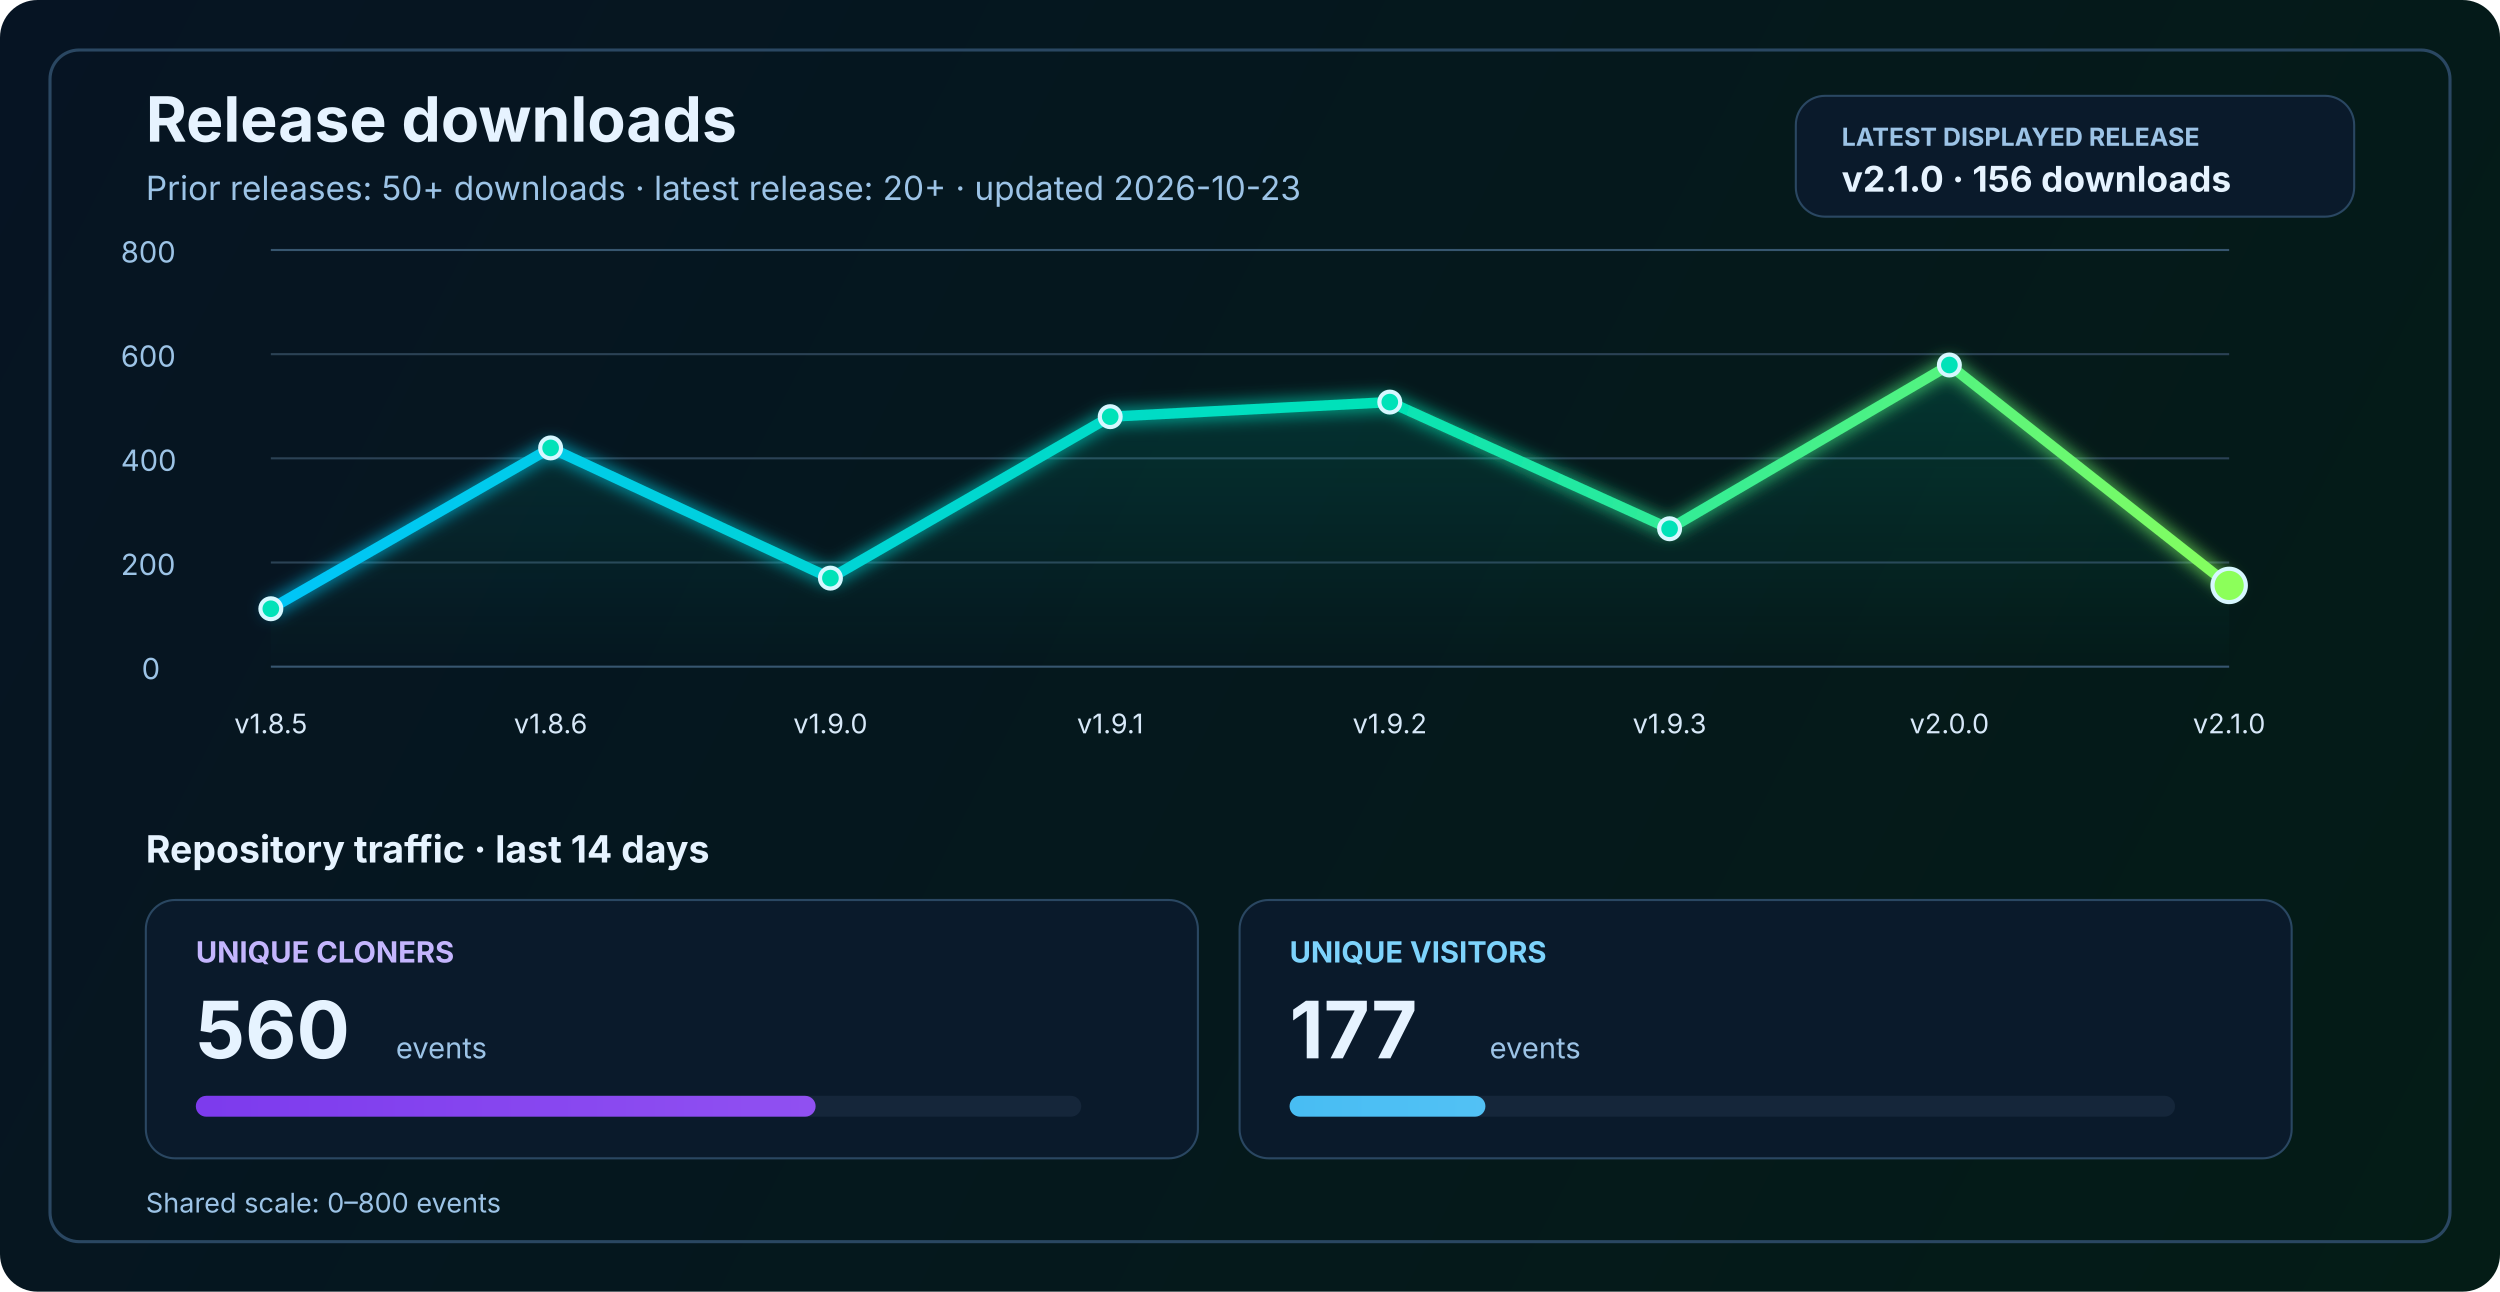
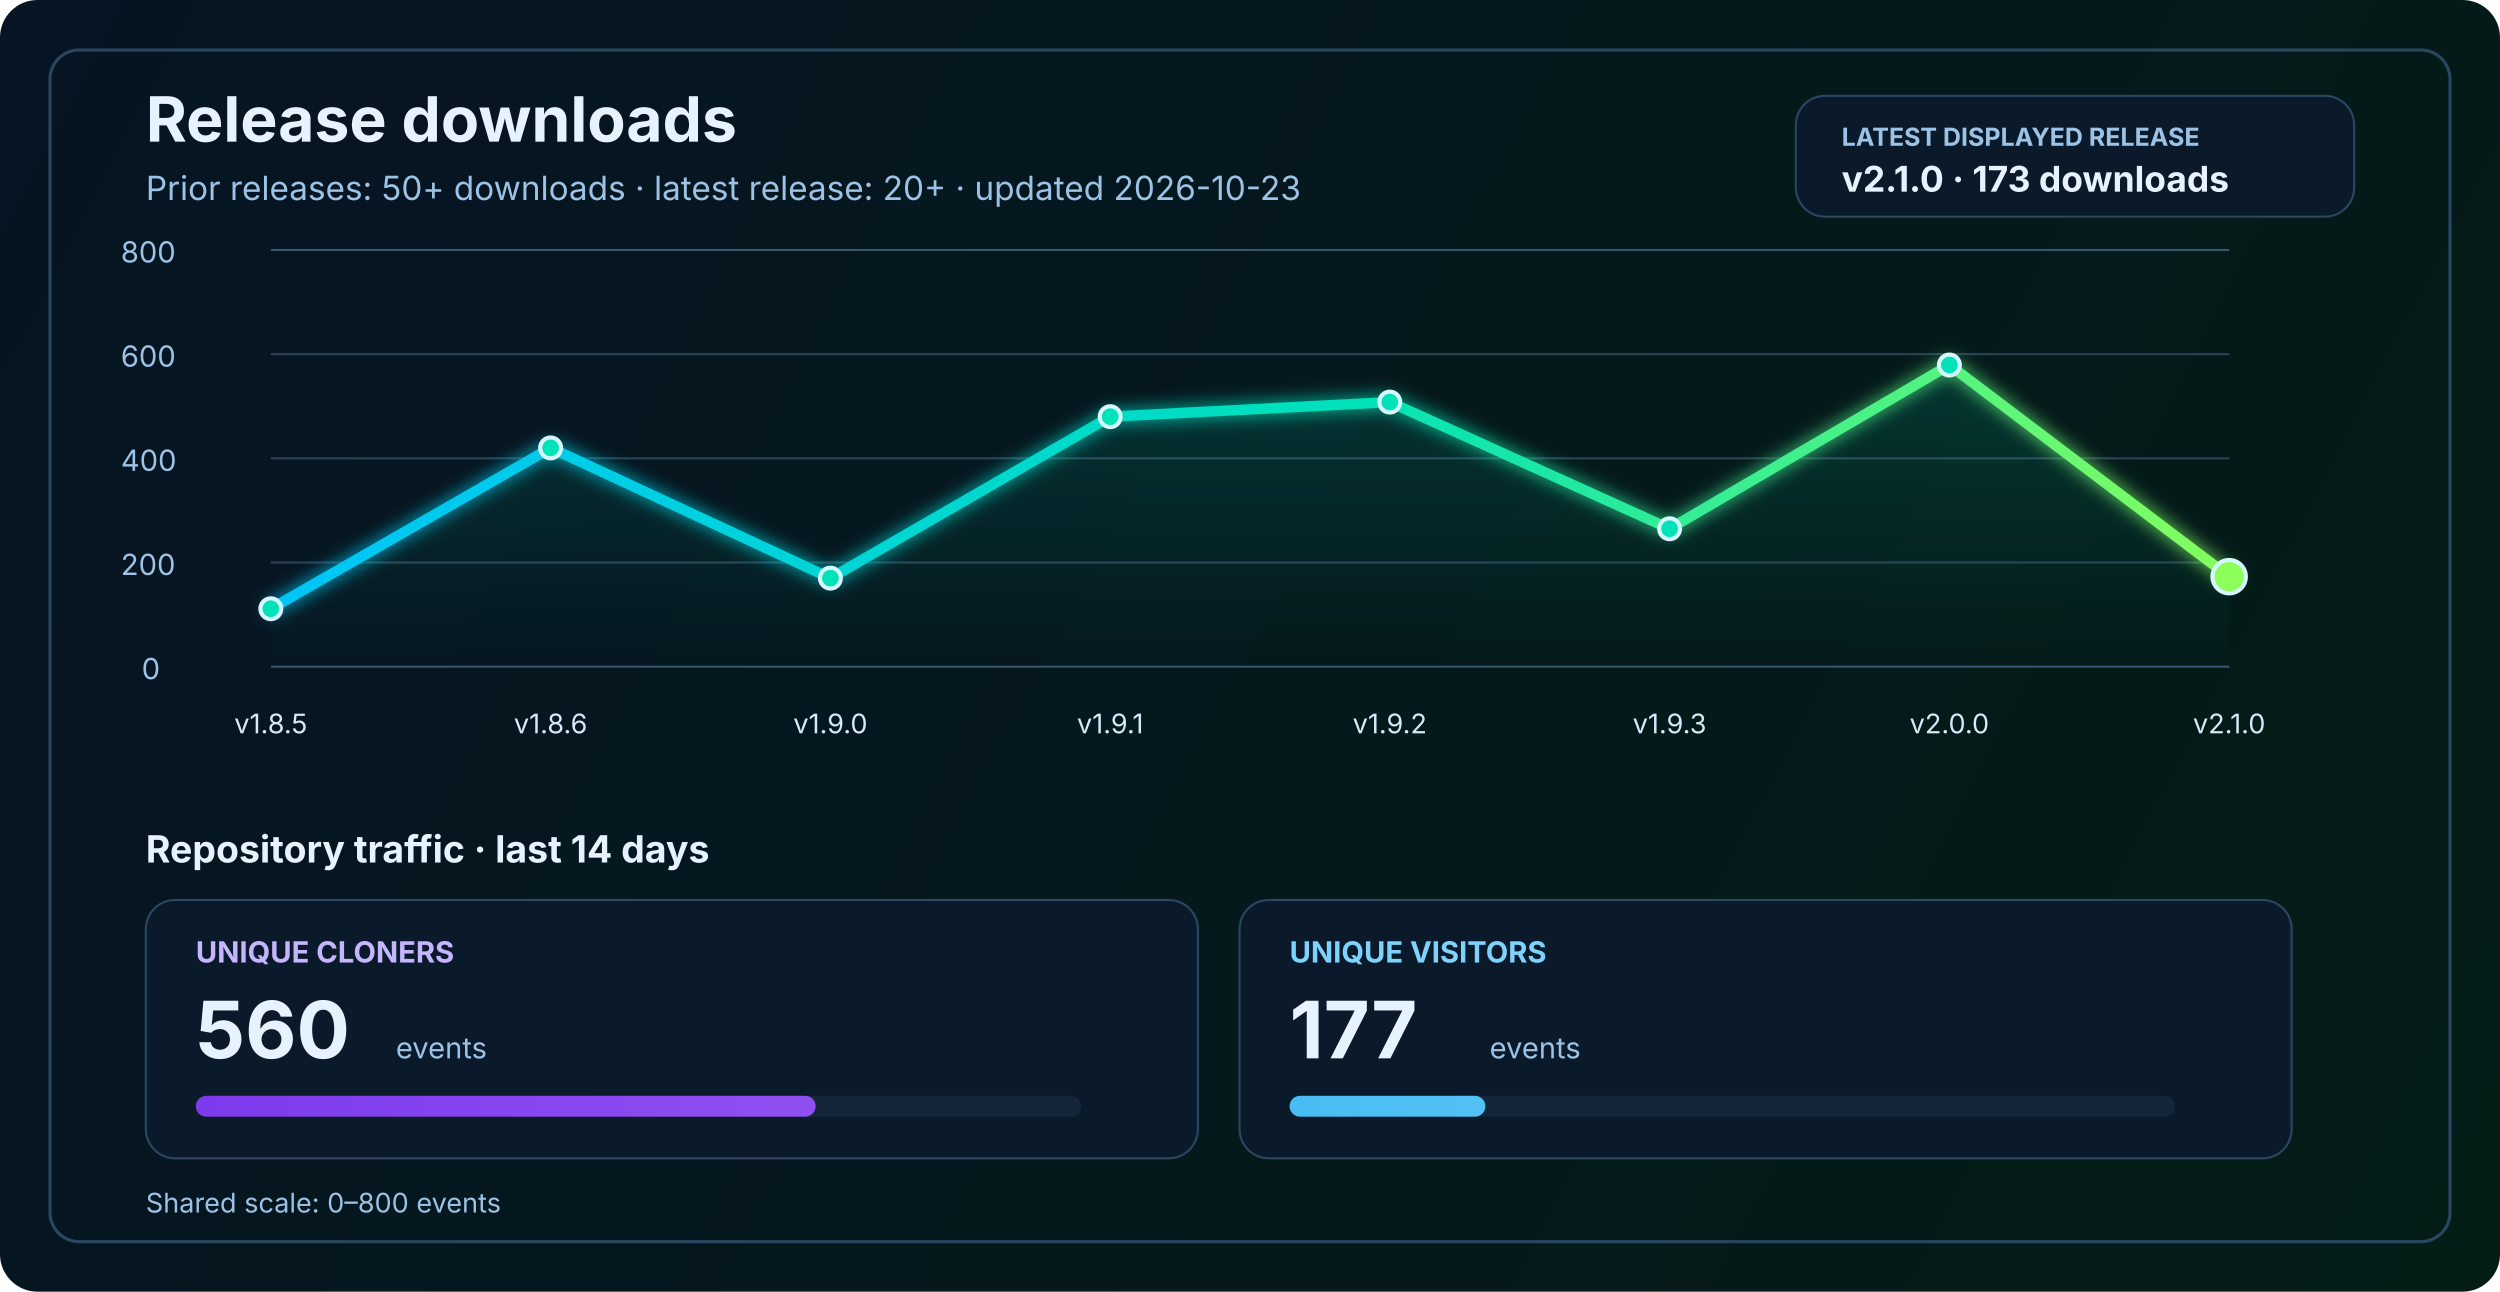
<svg xmlns="http://www.w3.org/2000/svg" width="1200" height="620" viewBox="0 0 1200 620" fill="none" role="img" aria-labelledby="title desc">
  <defs>
    <linearGradient id="bg" x1="0" y1="0" x2="1200" y2="620" gradientUnits="userSpaceOnUse">
      <stop stop-color="#061423" />
      <stop offset="1" stop-color="#041C16" />
    </linearGradient>
    <linearGradient id="line" x1="130" y1="86" x2="1070" y2="340" gradientUnits="userSpaceOnUse">
      <stop stop-color="#00C2FF" />
      <stop offset="0.55" stop-color="#00E2B8" />
      <stop offset="1" stop-color="#8CFF5A" />
    </linearGradient>
    <linearGradient id="area" x1="0" y1="120" x2="0" y2="320" gradientUnits="userSpaceOnUse">
      <stop stop-color="#00E2B8" stop-opacity="0.20" />
      <stop offset="1" stop-color="#00E2B8" stop-opacity="0" />
    </linearGradient>
    <linearGradient id="cloneFill" x1="86" y1="450" x2="1110" y2="450" gradientUnits="userSpaceOnUse">
      <stop stop-color="#7C3AED" />
      <stop offset="1" stop-color="#C084FC" />
    </linearGradient>
    <linearGradient id="viewFill" x1="86" y1="482" x2="1110" y2="482" gradientUnits="userSpaceOnUse">
      <stop stop-color="#0EA5E9" />
      <stop offset="1" stop-color="#7DD3FC" />
    </linearGradient>
    <filter id="glow" x="-50%" y="-50%" width="200%" height="200%">
      <feGaussianBlur stdDeviation="4" result="blur" />
      <feMerge>
        <feMergeNode in="blur" />
        <feMergeNode in="SourceGraphic" />
      </feMerge>
    </filter>
  </defs>
  <rect width="1200" height="620" rx="18" fill="url(#bg)" />
  <rect x="24" y="24" width="1152" height="572" rx="14" stroke="#2A4762" stroke-width="1.5" />
  <text x="70" y="68" fill="#E6F3FF" font-size="30" font-family="SF Pro Display, -apple-system, BlinkMacSystemFont, Segoe UI, sans-serif" font-weight="700">Release downloads</text>
  <text x="70" y="96" fill="#9CC3E6" font-size="16" font-family="SF Pro Text, -apple-system, BlinkMacSystemFont, Segoe UI, sans-serif">Prior releases: 50+ downloads · latest release: 20+ · updated 2026-10-23</text>
  <rect x="862" y="46" width="268" height="58" rx="14" fill="#0A1A2B" stroke="#2A4762" stroke-width="1" />
  <text x="884" y="70" fill="#9CC3E6" font-size="12" font-family="SF Pro Text, -apple-system, BlinkMacSystemFont, Segoe UI, sans-serif" font-weight="700">LATEST DISPLAYED RELEASE</text>
-   <text x="884" y="92" fill="#E6F3FF" font-size="17" font-family="SF Pro Text, -apple-system, BlinkMacSystemFont, Segoe UI, sans-serif" font-weight="700">v2.1.0 · 156 downloads</text>
+   <text x="884" y="92" fill="#E6F3FF" font-size="17" font-family="SF Pro Text, -apple-system, BlinkMacSystemFont, Segoe UI, sans-serif" font-weight="700">v2.1.0 · 173 downloads</text>
  <line x1="130" y1="320.0" x2="1070" y2="320.0" stroke="#37566F" stroke-width="1" />
  <line x1="130" y1="270.0" x2="1070" y2="270.0" stroke="#2B4255" stroke-width="1" />
  <line x1="130" y1="220.0" x2="1070" y2="220.0" stroke="#2B4255" stroke-width="1" />
  <line x1="130" y1="170.0" x2="1070" y2="170.0" stroke="#2B4255" stroke-width="1" />
  <line x1="130" y1="120.0" x2="1070" y2="120.0" stroke="#37566F" stroke-width="1" />
  <text x="68" y="326.0" fill="#9CC3E6" font-size="14" font-family="SF Pro Text, -apple-system, BlinkMacSystemFont, Segoe UI, sans-serif">0</text>
  <text x="58" y="276.0" fill="#9CC3E6" font-size="14" font-family="SF Pro Text, -apple-system, BlinkMacSystemFont, Segoe UI, sans-serif">200</text>
  <text x="58" y="226.0" fill="#9CC3E6" font-size="14" font-family="SF Pro Text, -apple-system, BlinkMacSystemFont, Segoe UI, sans-serif">400</text>
  <text x="58" y="176.0" fill="#9CC3E6" font-size="14" font-family="SF Pro Text, -apple-system, BlinkMacSystemFont, Segoe UI, sans-serif">600</text>
  <text x="58" y="126.0" fill="#9CC3E6" font-size="14" font-family="SF Pro Text, -apple-system, BlinkMacSystemFont, Segoe UI, sans-serif">800</text>
-   <path d="M 130.0 292.2 L 264.3 215.0 L 398.6 277.5 L 532.9 200.0 L 667.1 193.0 L 801.4 253.8 L 935.7 175.2 L 1070.0 281.0 L 1070 320 L 130 320 Z" fill="url(#area)" />
-   <polyline points="130.0,292.2 264.3,215.0 398.6,277.5 532.9,200.0 667.1,193.0 801.4,253.8 935.7,175.2 1070.0,281.0" fill="none" stroke="url(#line)" stroke-width="5" stroke-linecap="round" stroke-linejoin="round" filter="url(#glow)" />
+   <path d="M 130.0 292.2 L 264.3 215.0 L 398.6 277.5 L 532.9 200.0 L 667.1 193.0 L 801.4 253.8 L 935.7 175.2 L 1070.0 276.8 L 1070 320 L 130 320 Z" fill="url(#area)" />
+   <polyline points="130.0,292.2 264.3,215.0 398.6,277.5 532.9,200.0 667.1,193.0 801.4,253.8 935.7,175.2 1070.0,276.8" fill="none" stroke="url(#line)" stroke-width="5" stroke-linecap="round" stroke-linejoin="round" filter="url(#glow)" />
  <circle cx="130.0" cy="292.2" r="5" fill="#00E2B8" stroke="#D7F7FF" stroke-width="2" />
  <circle cx="264.3" cy="215.0" r="5" fill="#00E2B8" stroke="#D7F7FF" stroke-width="2" />
  <circle cx="398.6" cy="277.5" r="5" fill="#00E2B8" stroke="#D7F7FF" stroke-width="2" />
  <circle cx="532.9" cy="200.0" r="5" fill="#00E2B8" stroke="#D7F7FF" stroke-width="2" />
  <circle cx="667.1" cy="193.0" r="5" fill="#00E2B8" stroke="#D7F7FF" stroke-width="2" />
  <circle cx="801.4" cy="253.8" r="5" fill="#00E2B8" stroke="#D7F7FF" stroke-width="2" />
  <circle cx="935.7" cy="175.2" r="5" fill="#00E2B8" stroke="#D7F7FF" stroke-width="2" />
-   <circle cx="1070.0" cy="281.0" r="8" fill="#8CFF5A" stroke="#D7F7FF" stroke-width="2" />
+   <circle cx="1070.0" cy="276.8" r="8" fill="#8CFF5A" stroke="#D7F7FF" stroke-width="2" />
  <text x="130.0" y="352" text-anchor="middle" fill="#D7E8F8" font-size="13" font-family="SF Pro Text, -apple-system, BlinkMacSystemFont, Segoe UI, sans-serif">v1.8.5</text>
  <text x="264.3" y="352" text-anchor="middle" fill="#D7E8F8" font-size="13" font-family="SF Pro Text, -apple-system, BlinkMacSystemFont, Segoe UI, sans-serif">v1.8.6</text>
  <text x="398.6" y="352" text-anchor="middle" fill="#D7E8F8" font-size="13" font-family="SF Pro Text, -apple-system, BlinkMacSystemFont, Segoe UI, sans-serif">v1.9.0</text>
  <text x="532.9" y="352" text-anchor="middle" fill="#D7E8F8" font-size="13" font-family="SF Pro Text, -apple-system, BlinkMacSystemFont, Segoe UI, sans-serif">v1.9.1</text>
  <text x="667.1" y="352" text-anchor="middle" fill="#D7E8F8" font-size="13" font-family="SF Pro Text, -apple-system, BlinkMacSystemFont, Segoe UI, sans-serif">v1.9.2</text>
  <text x="801.4" y="352" text-anchor="middle" fill="#D7E8F8" font-size="13" font-family="SF Pro Text, -apple-system, BlinkMacSystemFont, Segoe UI, sans-serif">v1.9.3</text>
  <text x="935.7" y="352" text-anchor="middle" fill="#D7E8F8" font-size="13" font-family="SF Pro Text, -apple-system, BlinkMacSystemFont, Segoe UI, sans-serif">v2.0.0</text>
  <text x="1070.0" y="352" text-anchor="middle" fill="#D7E8F8" font-size="13" font-family="SF Pro Text, -apple-system, BlinkMacSystemFont, Segoe UI, sans-serif">v2.1.0</text>
  <text x="70" y="414" fill="#E6F3FF" font-size="18" font-family="SF Pro Text, -apple-system, BlinkMacSystemFont, Segoe UI, sans-serif" font-weight="700">Repository traffic · last 14 days</text>
  <rect x="70" y="432" width="505" height="124" rx="14" fill="#0A1A2B" stroke="#2A4762" stroke-width="1" />
  <text x="94" y="462" fill="#C4B5FD" font-size="14" font-family="SF Pro Text, -apple-system, BlinkMacSystemFont, Segoe UI, sans-serif" font-weight="700">UNIQUE CLONERS</text>
  <text x="94" y="508" fill="#E6F3FF" font-size="38" font-family="SF Pro Display, -apple-system, BlinkMacSystemFont, Segoe UI, sans-serif" font-weight="700">560</text>
  <text x="190" y="508" fill="#9CC3E6" font-size="14" font-family="SF Pro Text, -apple-system, BlinkMacSystemFont, Segoe UI, sans-serif">events</text>
  <rect x="94" y="526" width="425" height="10" rx="5" fill="#15263A" />
  <rect x="94" y="526" width="297.5" height="10" rx="5" fill="url(#cloneFill)" />
  <rect x="595" y="432" width="505" height="124" rx="14" fill="#0A1A2B" stroke="#2A4762" stroke-width="1" />
  <text x="619" y="462" fill="#7DD3FC" font-size="14" font-family="SF Pro Text, -apple-system, BlinkMacSystemFont, Segoe UI, sans-serif" font-weight="700">UNIQUE VISITORS</text>
  <text x="619" y="508" fill="#E6F3FF" font-size="38" font-family="SF Pro Display, -apple-system, BlinkMacSystemFont, Segoe UI, sans-serif" font-weight="700">177</text>
  <text x="715" y="508" fill="#9CC3E6" font-size="14" font-family="SF Pro Text, -apple-system, BlinkMacSystemFont, Segoe UI, sans-serif">events</text>
  <rect x="619" y="526" width="425" height="10" rx="5" fill="#15263A" />
  <rect x="619" y="526" width="94.0" height="10" rx="5" fill="url(#viewFill)" />
  <text x="70" y="582" fill="#9CC3E6" font-size="13" font-family="SF Pro Text, -apple-system, BlinkMacSystemFont, Segoe UI, sans-serif">Shared scale: 0–800 events</text>
</svg>
